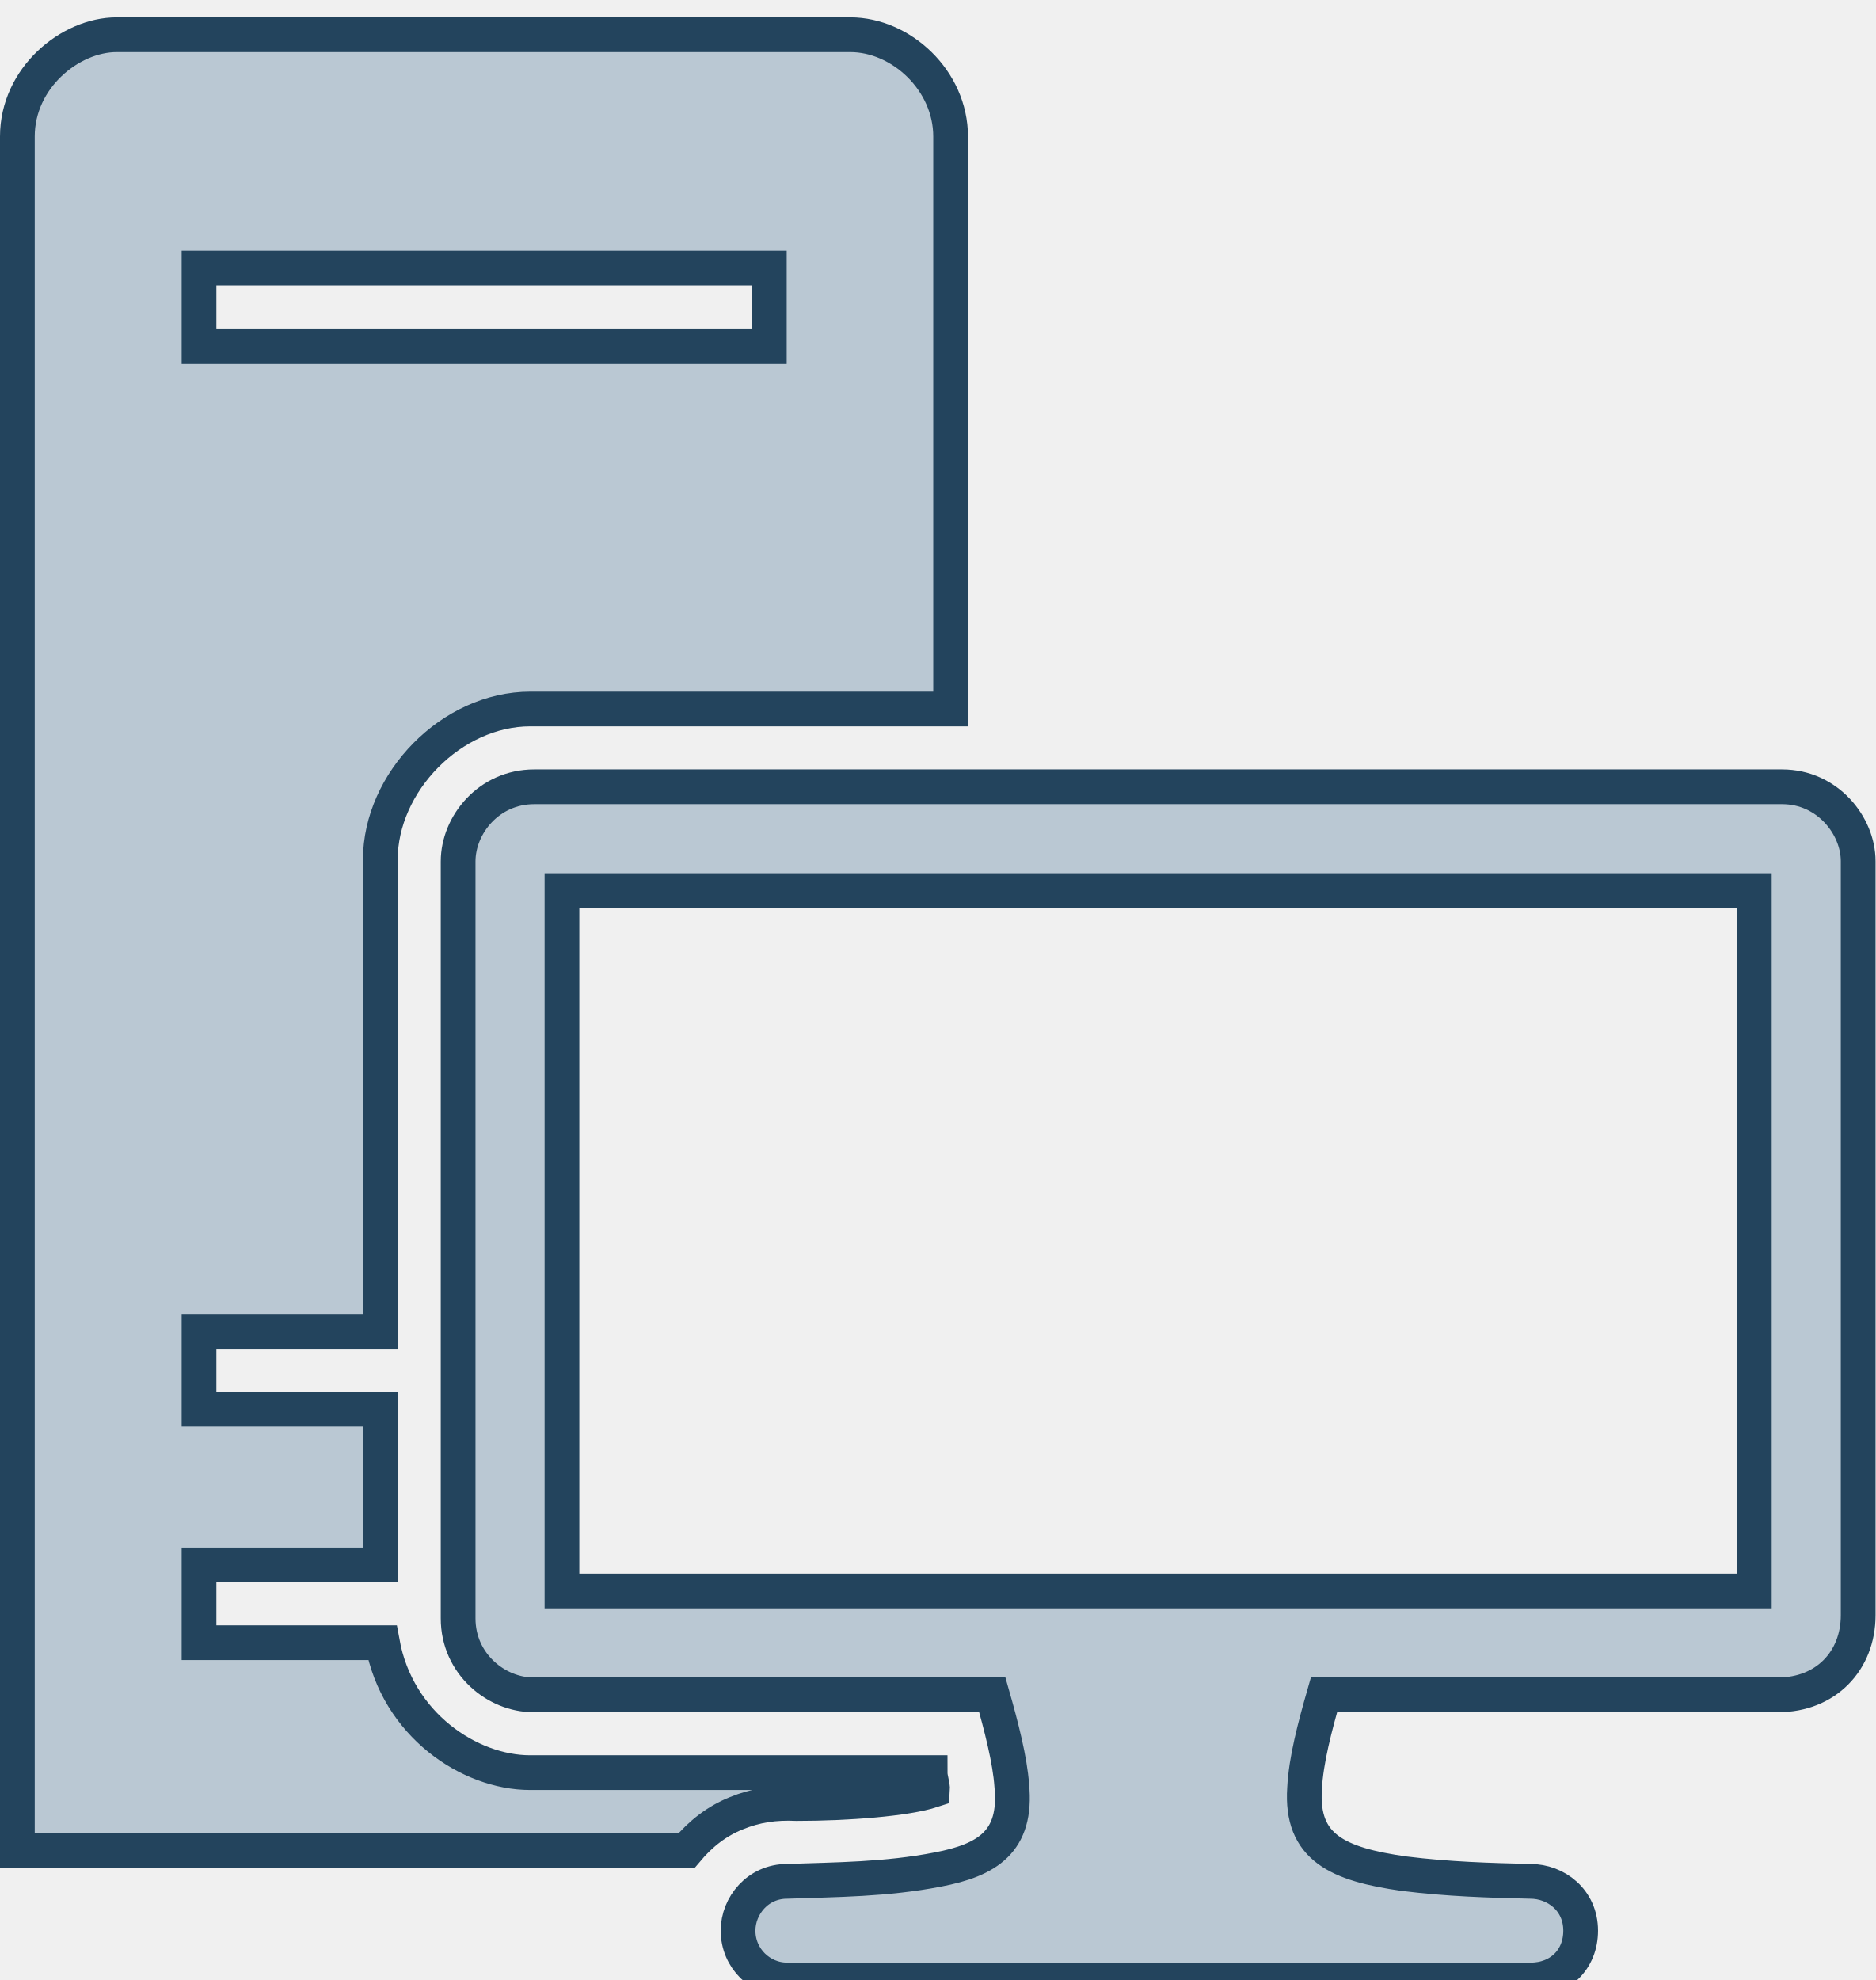
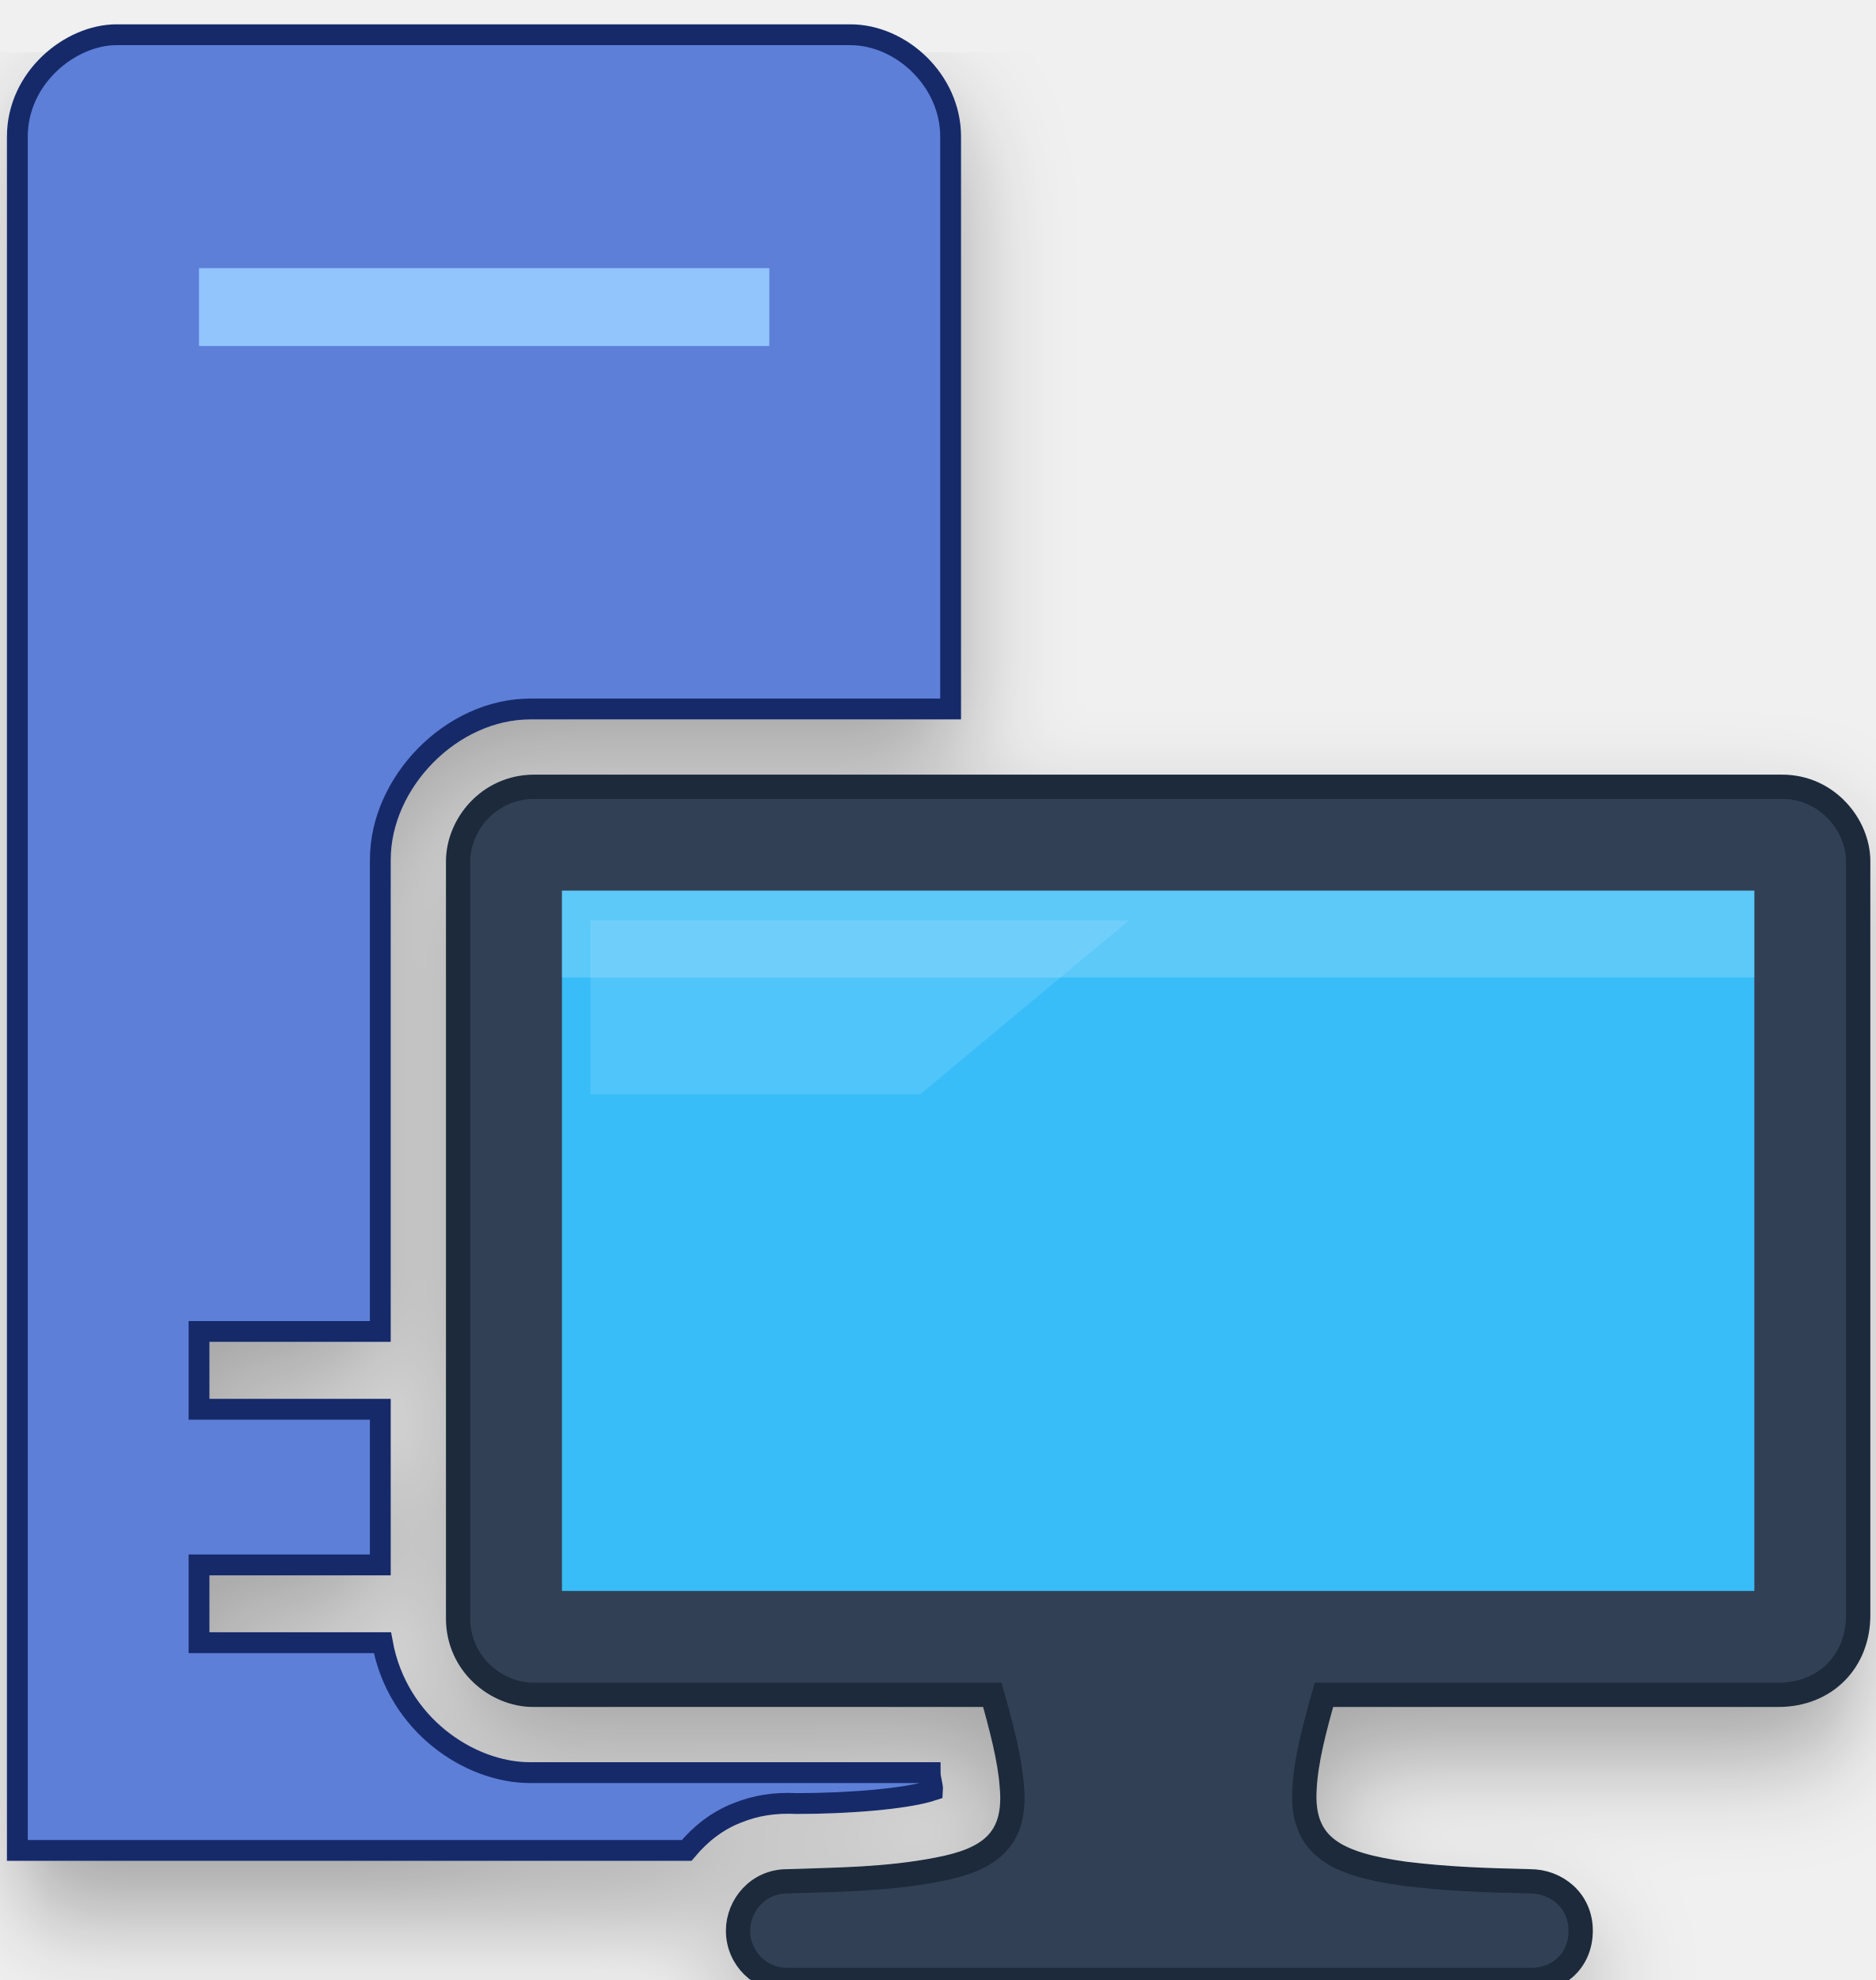
<svg xmlns="http://www.w3.org/2000/svg" version="1.1" width="54px" height="57px" viewBox="-0.5 -0.5 54 57" content="&lt;mxfile host=&quot;app.diagrams.net&quot; agent=&quot;Mozilla/5.0 (Windows NT 10.0; Win64; x64) AppleWebKit/537.36 (KHTML, like Gecko) Chrome/128.0.0.0 Safari/537.36 Edg/128.0.0.0&quot; version=&quot;24.7.16&quot;&gt;&#10;  &lt;diagram name=&quot;Page-1&quot; id=&quot;1sW2r1akbxhZGaDiX2mz&quot;&gt;&#10;    &lt;mxGraphModel dx=&quot;1426&quot; dy=&quot;791&quot; grid=&quot;1&quot; gridSize=&quot;10&quot; guides=&quot;1&quot; tooltips=&quot;1&quot; connect=&quot;1&quot; arrows=&quot;1&quot; fold=&quot;1&quot; page=&quot;1&quot; pageScale=&quot;1&quot; pageWidth=&quot;827&quot; pageHeight=&quot;1169&quot; math=&quot;0&quot; shadow=&quot;0&quot;&gt;&#10;      &lt;root&gt;&#10;        &lt;mxCell id=&quot;0&quot; /&gt;&#10;        &lt;mxCell id=&quot;1&quot; parent=&quot;0&quot; /&gt;&#10;        &lt;mxCell id=&quot;Zo_hKfJ1Sf6NGJSFo8-C-2&quot; value=&quot;&quot; style=&quot;sketch=0;pointerEvents=1;shadow=0;dashed=0;html=1;strokeColor=#23445d;fillColor=#bac8d3;labelPosition=center;verticalLabelPosition=bottom;verticalAlign=top;outlineConnect=0;align=center;shape=mxgraph.office.devices.workstation;&quot; vertex=&quot;1&quot; parent=&quot;1&quot;&gt;&#10;          &lt;mxGeometry x=&quot;100&quot; y=&quot;165.5&quot; width=&quot;53&quot; height=&quot;56&quot; as=&quot;geometry&quot; /&gt;&#10;        &lt;/mxCell&gt;&#10;      &lt;/root&gt;&#10;    &lt;/mxGraphModel&gt;&#10;  &lt;/diagram&gt;&#10;&lt;/mxfile&gt;&#10;">
-   <defs />
-   <g>
-     <g data-cell-id="0">
-       <g data-cell-id="1">
-         <g data-cell-id="Zo_hKfJ1Sf6NGJSFo8-C-2">
-           <g>
-             <rect x="0" y="0.5" width="53" height="56" fill="none" stroke="none" pointer-events="all" />
-             <path d="M 15.68 45.3 L 50.01 45.3 L 50.01 25.14 L 15.68 25.14 Z M 14.85 48.29 C 13.8 48.29 12.69 47.41 12.69 46.09 L 12.69 24.3 C 12.69 23.24 13.58 22.15 14.88 22.15 L 50.81 22.15 C 52.12 22.15 53 23.27 53 24.29 L 53 46 C 53 47.32 52.06 48.29 50.7 48.29 L 37.62 48.29 C 37.36 49.2 37.1 50.17 37.06 50.99 C 36.95 52.69 38.02 53.17 39.93 53.44 C 41.22 53.6 42.35 53.63 43.56 53.66 C 44.3 53.66 45.01 54.2 45.01 55.08 C 45.01 55.92 44.4 56.5 43.57 56.5 L 22.16 56.5 C 21.4 56.5 20.75 55.88 20.75 55.08 C 20.75 54.36 21.32 53.66 22.16 53.66 C 23.57 53.61 25.01 53.61 26.5 53.32 C 27.92 53.05 28.79 52.52 28.63 50.9 C 28.58 50.17 28.33 49.2 28.07 48.29 Z M 5.23 9.46 L 21.65 9.46 L 21.65 7.22 L 5.23 7.22 Z M 0 52.77 L 0 3.43 C 0 1.74 1.52 0.5 2.86 0.5 L 23.98 0.5 C 25.45 0.5 26.87 1.82 26.87 3.43 L 26.87 19.91 L 14.77 19.91 C 12.5 19.91 10.45 22.02 10.45 24.25 L 10.45 37.83 L 5.23 37.83 L 5.23 40.07 L 10.45 40.07 L 10.45 44.55 L 5.23 44.55 L 5.23 46.79 L 10.51 46.79 C 10.94 49.15 13.02 50.53 14.76 50.53 L 26.28 50.53 C 26.28 50.71 26.36 50.9 26.35 51.04 C 25.59 51.29 23.89 51.42 22.44 51.42 C 21.81 51.39 21.26 51.47 20.7 51.7 C 20.15 51.92 19.68 52.28 19.27 52.77 Z" fill="#bac8d3" stroke="#23445d" stroke-miterlimit="10" pointer-events="all" />
-           </g>
-         </g>
-       </g>
-     </g>
+   <defs>
+     <filter id="vShadow" x="-10%" y="-10%" width="130%" height="130%">
+       <feDropShadow dx="0" dy="1.5" stdDeviation="1.5" flood-color="#00000050" />
+     </filter>
+     <clipPath id="screenClip">
+       <path d="M 15.68 45.3 L 50.01 45.3 L 50.01 25.14 L 15.68 25.14 Z" />
+     </clipPath>
+   </defs>
+   <g filter="url(#vShadow)">
+     <path d="M 0 52.77 L 0 3.43 C 0 1.74 1.52 0.5 2.86 0.5 L 23.98 0.5 C 25.45 0.5 26.87 1.82 26.87 3.43              L 26.87 19.91 L 14.77 19.91 C 12.5 19.91 10.45 22.02 10.45 24.25              L 10.45 37.83 L 5.23 37.83 L 5.23 40.07 L 10.45 40.07              L 10.45 44.55 L 5.23 44.55 L 5.23 46.79 L 10.51 46.79              C 10.94 49.15 13.02 50.53 14.76 50.53 L 26.28 50.53              C 26.28 50.71 26.36 50.9 26.35 51.04              C 25.59 51.29 23.89 51.42 22.44 51.42 C 21.81 51.39 21.26 51.47 20.7 51.7              C 20.15 51.92 19.68 52.28 19.27 52.77 Z" fill="#5d7fd8" stroke="#172a6b" stroke-width="0.6" />
+     <path d="M 5.23 9.46 L 21.65 9.46 L 21.65 7.22 L 5.23 7.22 Z" fill="#93c5fd" stroke="none">
+       <animate attributeName="fill" values="#93c5fd;#34d399;#93c5fd" dur="3s" repeatCount="indefinite" calcMode="spline" keySplines="0.4 0 0.6 1;0.4 0 0.6 1" />
+     </path>
+     <path d="M 14.85 48.29 C 13.8 48.29 12.69 47.41 12.69 46.09              L 12.69 24.3 C 12.69 23.24 13.58 22.15 14.88 22.15              L 50.81 22.15 C 52.12 22.15 53 23.27 53 24.29              L 53 46 C 53 47.32 52.06 48.29 50.7 48.29              L 37.62 48.29 C 37.36 49.2 37.1 50.17 37.06 50.99              C 36.95 52.69 38.02 53.17 39.93 53.44              C 41.22 53.6 42.35 53.63 43.56 53.66              C 44.3 53.66 45.01 54.2 45.01 55.08              C 45.01 55.92 44.4 56.5 43.57 56.5              L 22.16 56.5 C 21.4 56.5 20.75 55.88 20.75 55.08              C 20.75 54.36 21.32 53.66 22.16 53.66              C 23.57 53.61 25.01 53.61 26.5 53.32              C 27.92 53.05 28.79 52.52 28.63 50.9              C 28.58 50.17 28.33 49.2 28.07 48.29 Z" fill="#334155" stroke="#1e293b" stroke-width="0.7" />
+     <path d="M 15.68 45.3 L 50.01 45.3 L 50.01 25.14 L 15.68 25.14 Z" fill="#38bdf8" stroke="none">
+       <animate attributeName="fill" values="#38bdf8;#818cf8;#34d399;#38bdf8" dur="8s" repeatCount="indefinite" calcMode="spline" keySplines="0.4 0 0.6 1;0.4 0 0.6 1;0.4 0 0.6 1" />
+     </path>
+     <rect x="15.68" y="25.14" width="34.33" height="2.5" fill="#ffffff" fill-opacity="0.18" stroke="none" clip-path="url(#screenClip)">
+       <animateTransform attributeName="transform" type="translate" values="0,0;0,20;0,0" dur="3s" repeatCount="indefinite" calcMode="spline" keySplines="0.5 0 0.5 1;0.5 0 0.5 1" />
+       <animate attributeName="fill-opacity" values="0.18;0;0.18" dur="3s" repeatCount="indefinite" calcMode="spline" keySplines="0.4 0 0.6 1;0.4 0 0.6 1" />
+     </rect>
+     <path d="M 16.5 26 L 32 26 L 26 31 L 16.5 31 Z" fill="#ffffff" fill-opacity="0.12" stroke="none" />
  </g>
</svg>
